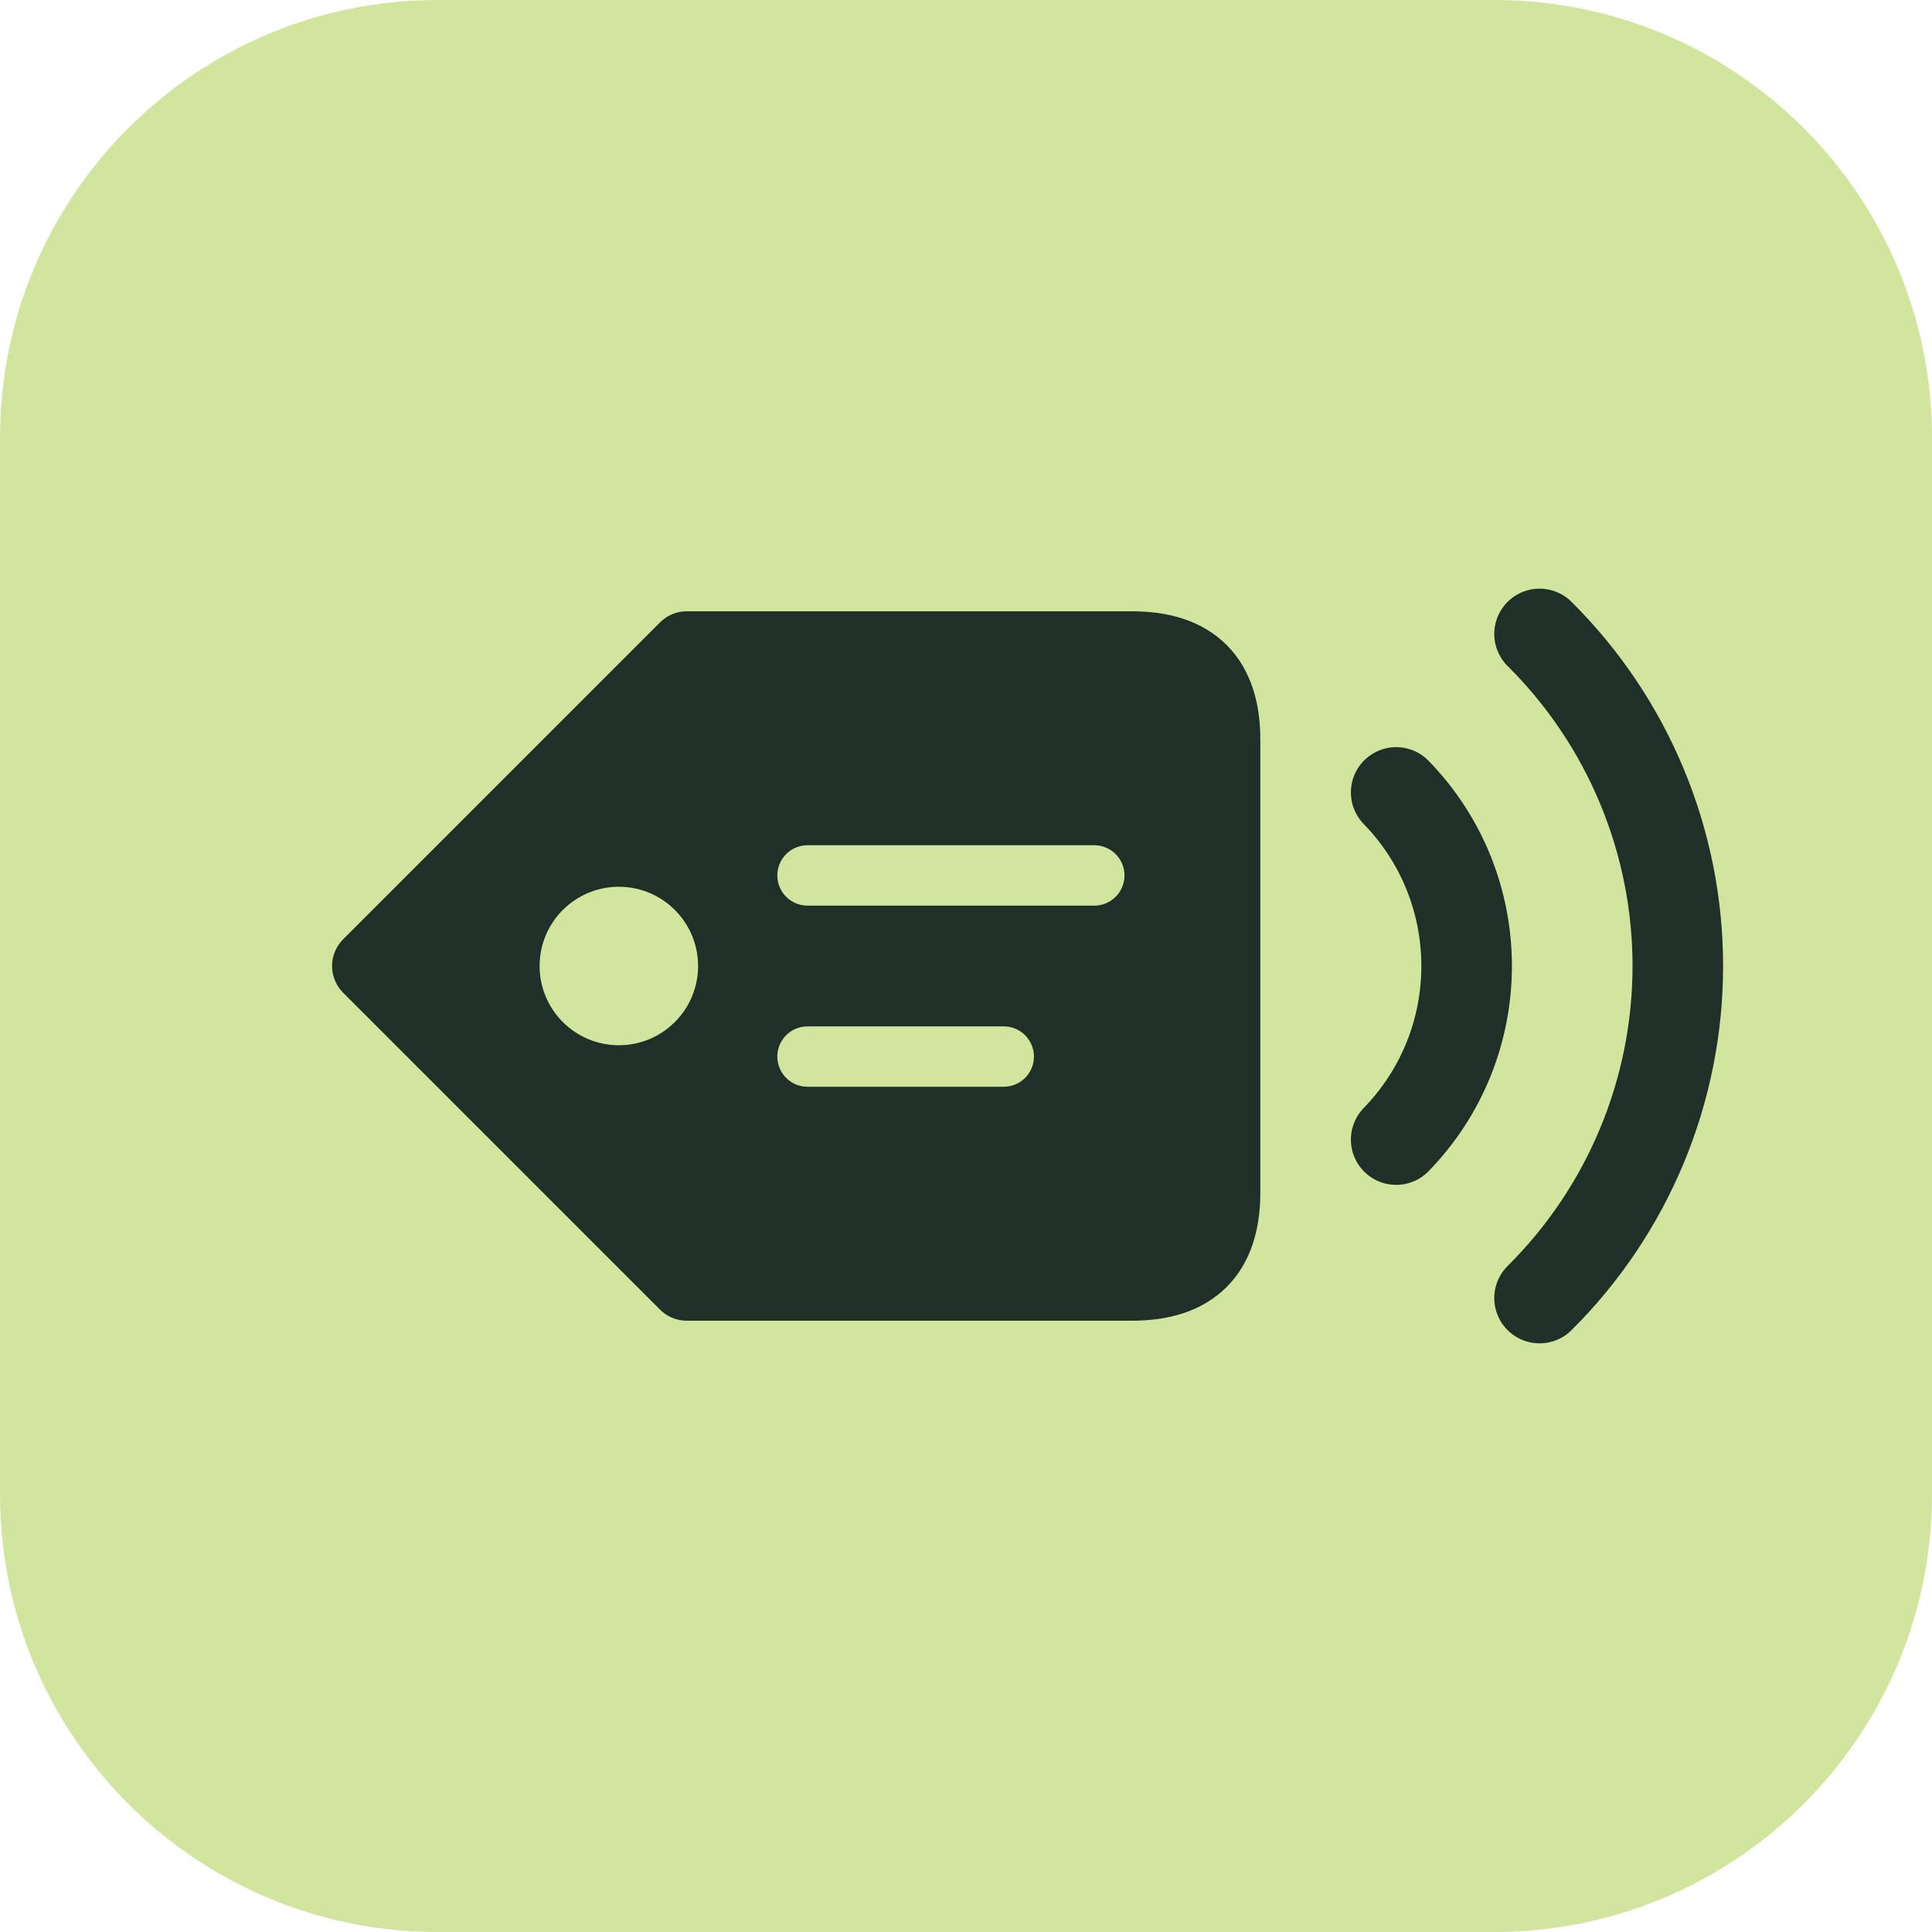
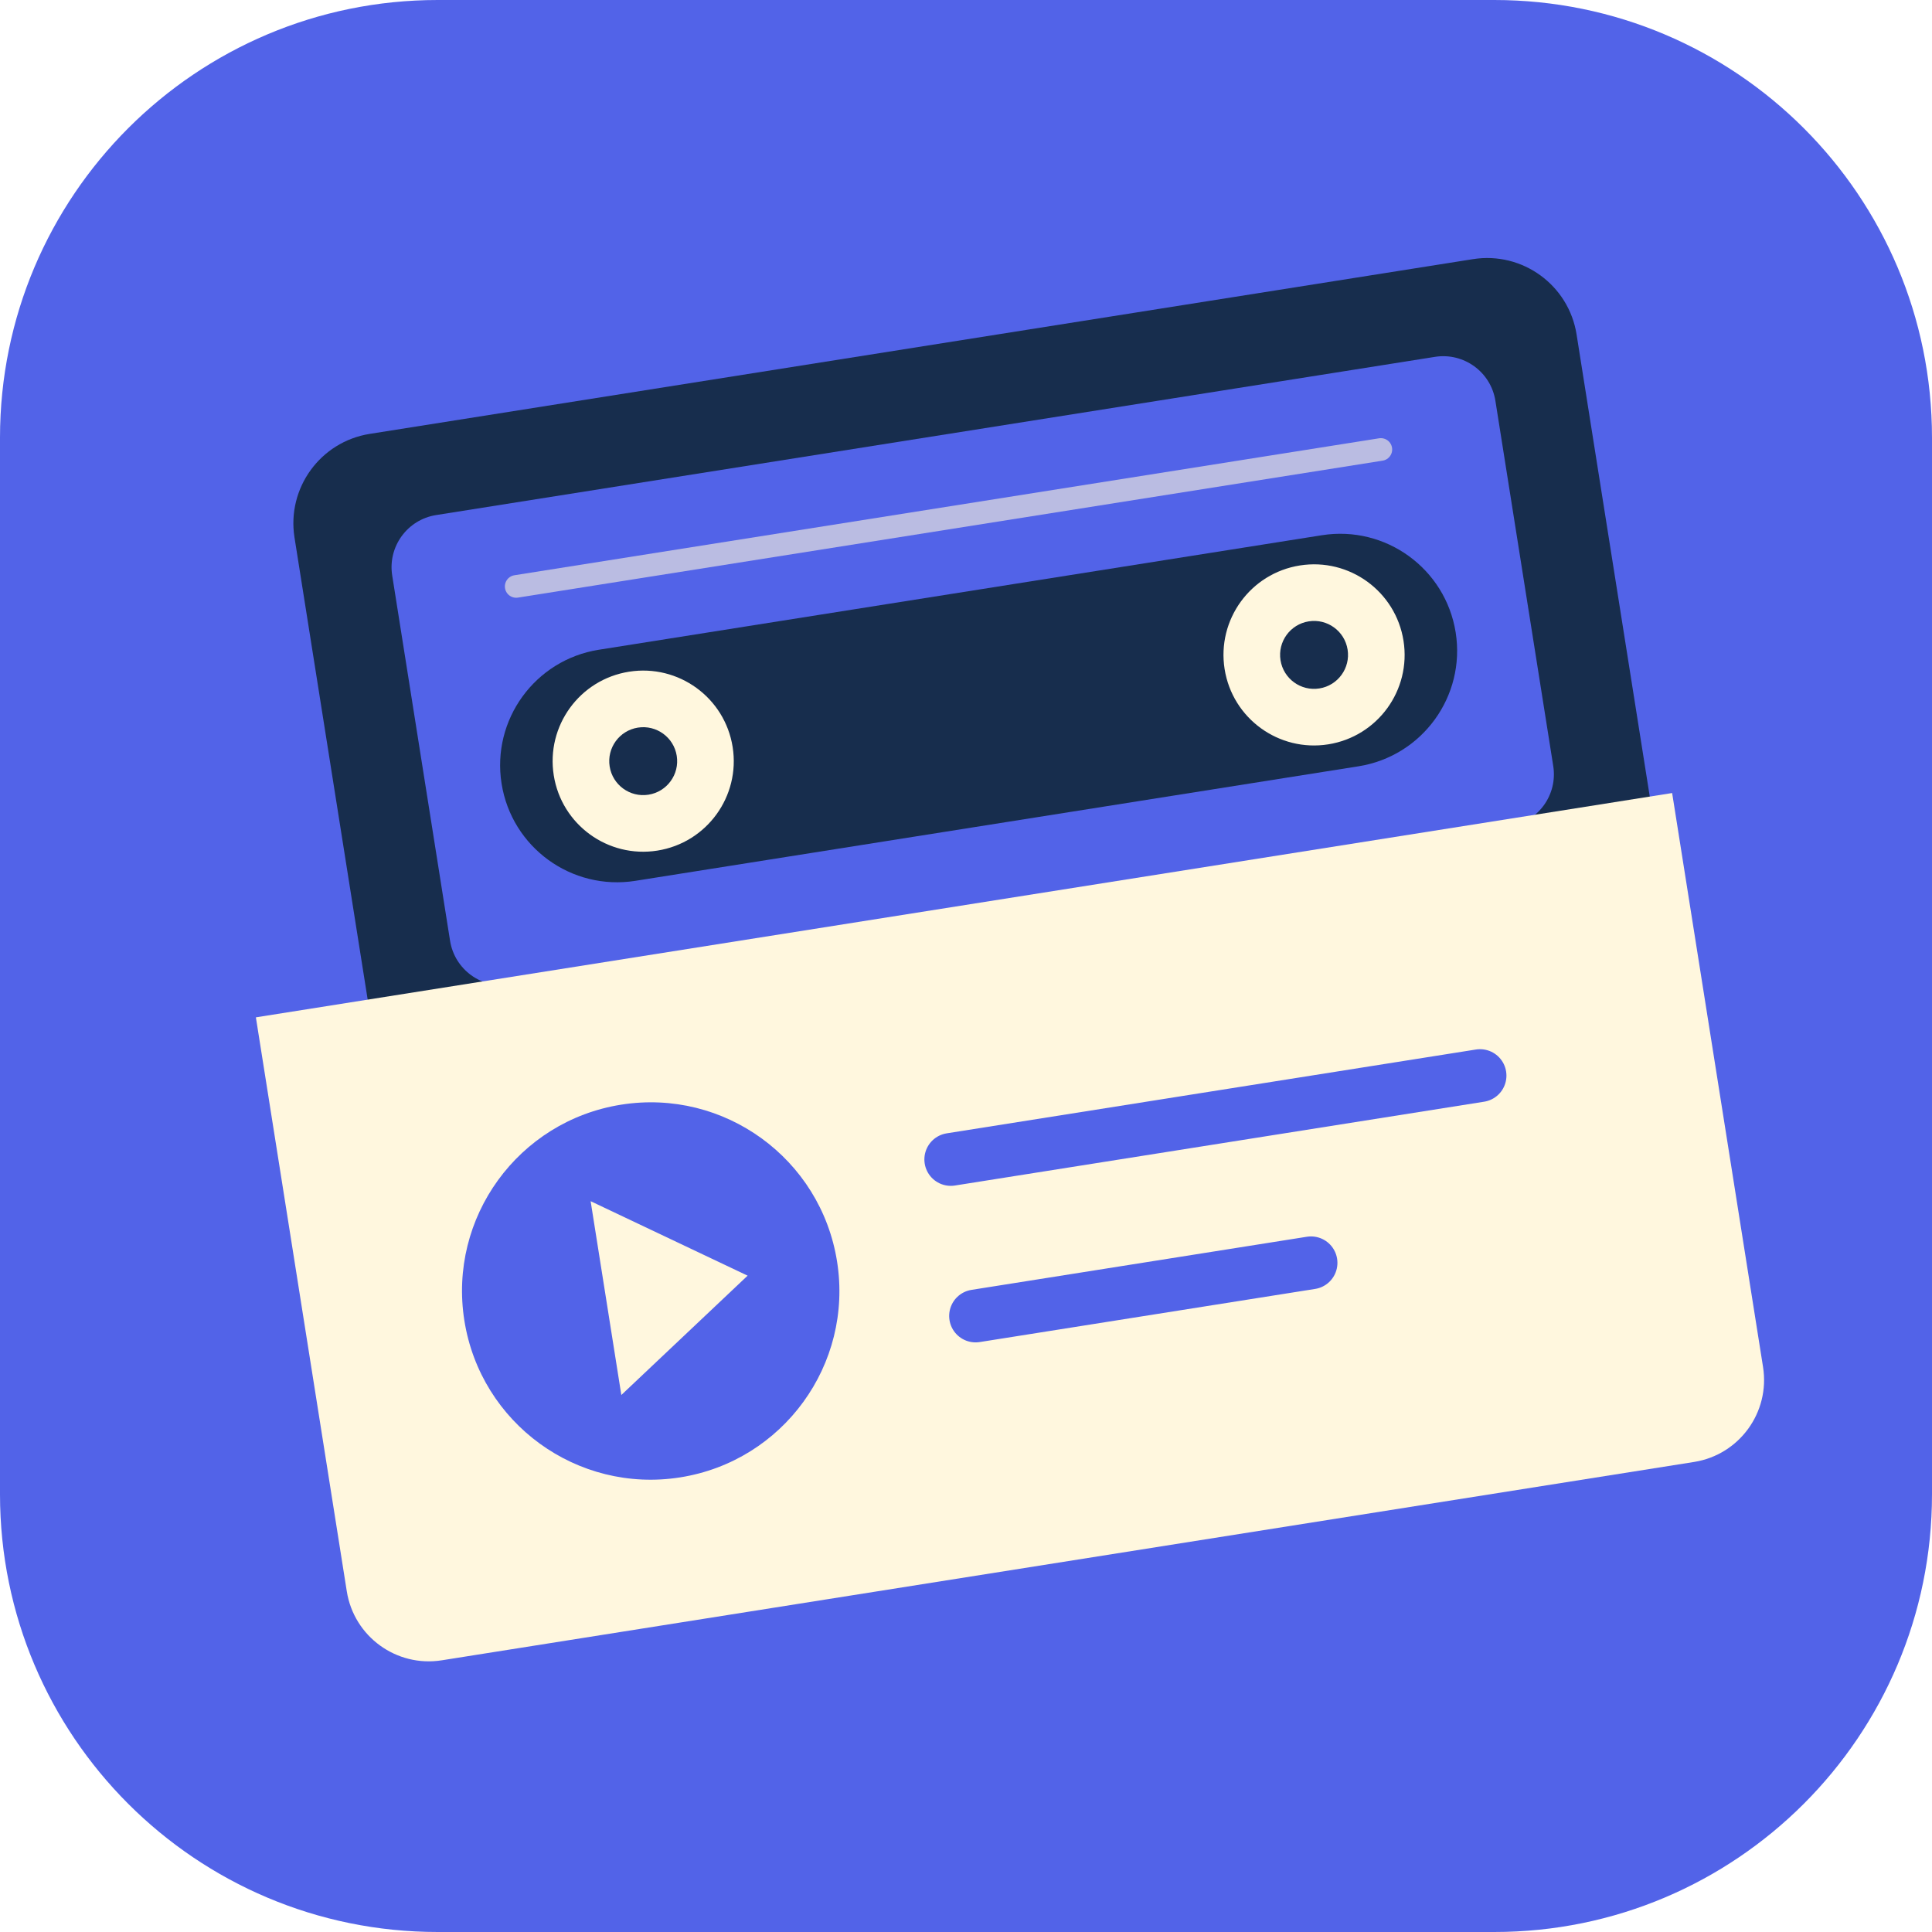
- <svg xmlns="http://www.w3.org/2000/svg" viewBox="0 0 512 512" role="img" aria-labelledby="title">
-   <rect width="512" height="512" rx="116" fill="#d2e59e" />
-   <g fill="none" stroke="#1e3027" stroke-linecap="round" stroke-linejoin="round">
-     <path d="M300 172 H182 L98 256 L182 340 H300 Q324 340 324 316 V196 Q324 172 300 172 Z" fill="#1e3027" stroke-width="20" />
-     <circle cx="164" cy="256" r="21" fill="#d2e59e" stroke="none" />
-     <path d="M214 232 H290 M214 280 H266" stroke="#d2e59e" stroke-width="16" />
-     <path d="M370 210 A66 66 0 0 1 370 302" stroke-width="24" />
-     <path d="M408 168 A124 124 0 0 1 408 344" stroke-width="24" />
+ <svg xmlns="http://www.w3.org/2000/svg" viewBox="0 0 256 256" role="img" aria-labelledby="title">
+   <rect width="256" height="256" rx="58" fill="#5263E8" />
+   <g transform="rotate(-9 128 128)">
+     <rect x="49" y="46" width="172" height="128" rx="12" fill="#172D4D" />
+     <rect x="61" y="58" width="148" height="63" rx="7" fill="#5263E8" />
+     <path d="M77 69h116" fill="none" stroke="#FFF7DE" stroke-width="3" stroke-linecap="round" opacity=".6" />
+     <rect x="71" y="79" width="128" height="31" rx="15.5" fill="#172D4D" />
+     <g fill="#FFF7DE">
+       <circle cx="90" cy="94.5" r="12" />
+       <circle cx="180" cy="94.5" r="12" />
+     </g>
+     <g fill="#172D4D">
+       <circle cx="90" cy="94.5" r="4.5" />
+       <circle cx="180" cy="94.5" r="4.5" />
+     </g>
+     <path d="M34 120h190v77a11 11 0 0 1-11 11H45a11 11 0 0 1-11-11Z" fill="#FFF7DE" />
+     <circle cx="80" cy="164" r="25" fill="#5263E8" />
+     <path d="m74 151 19 13-19 13Z" fill="#FFF7DE" />
+     <path d="M122 153h71m-71 21h45" fill="none" stroke="#5263E8" stroke-width="7" stroke-linecap="round" />
  </g>
</svg>
